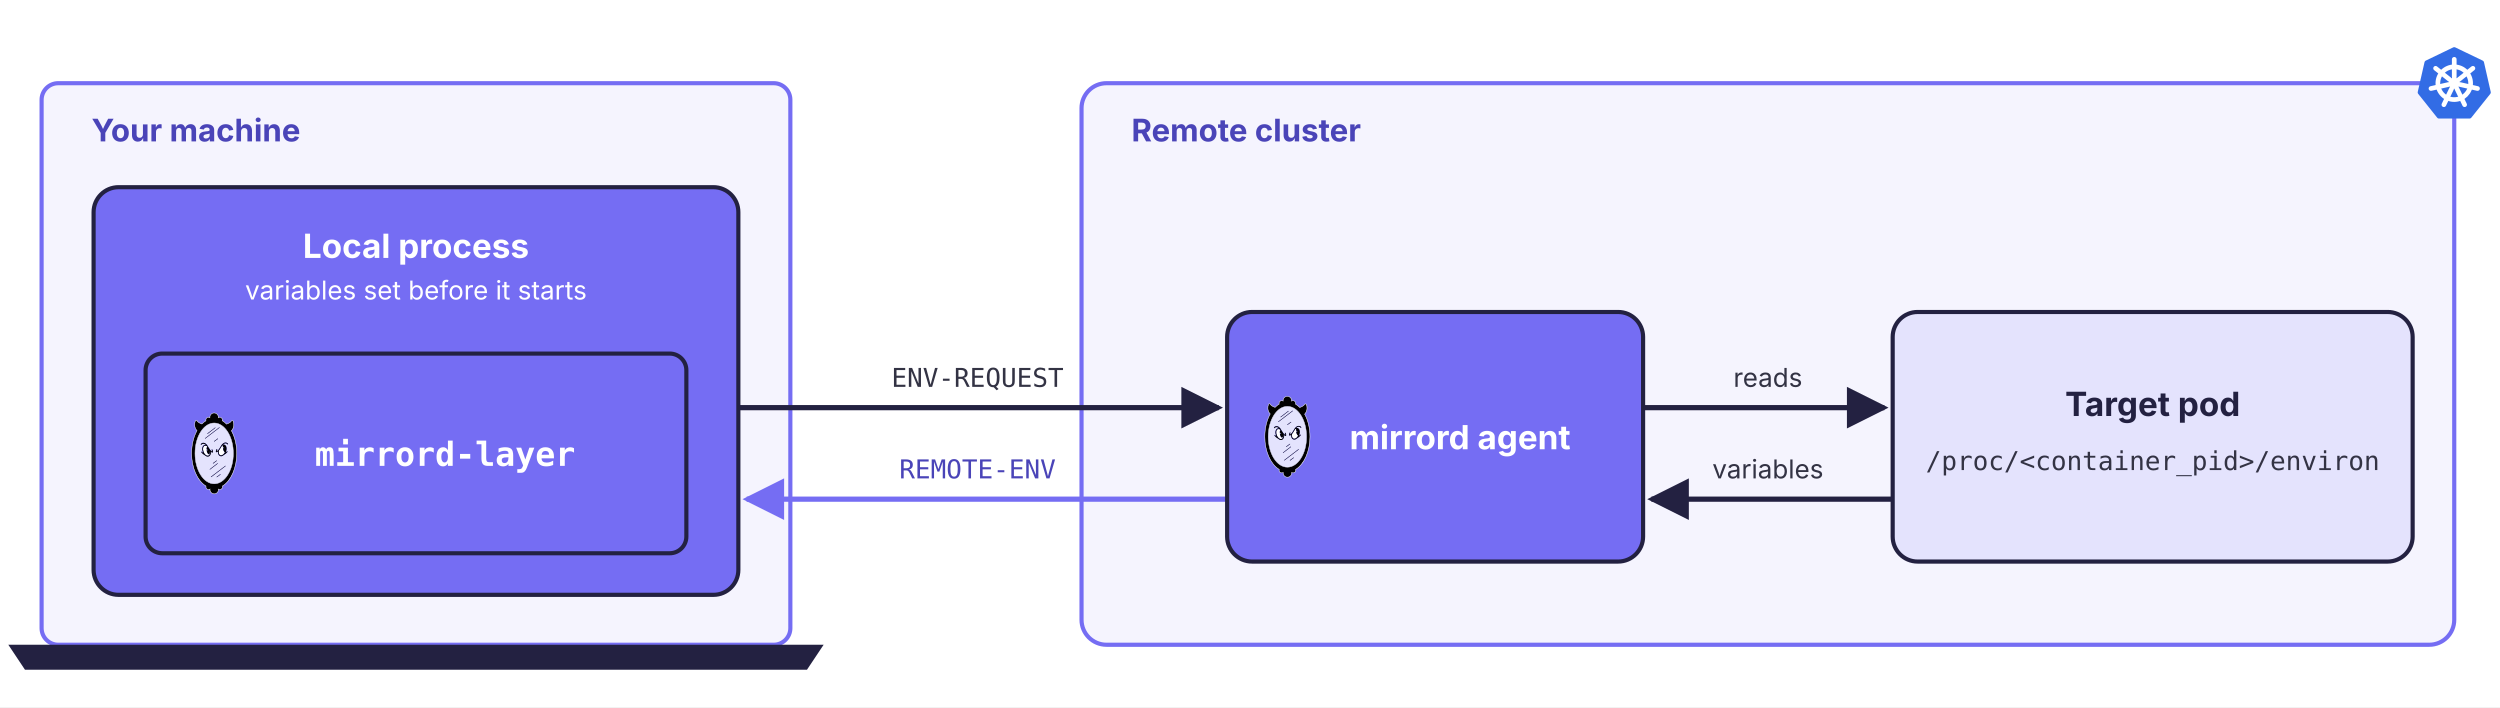
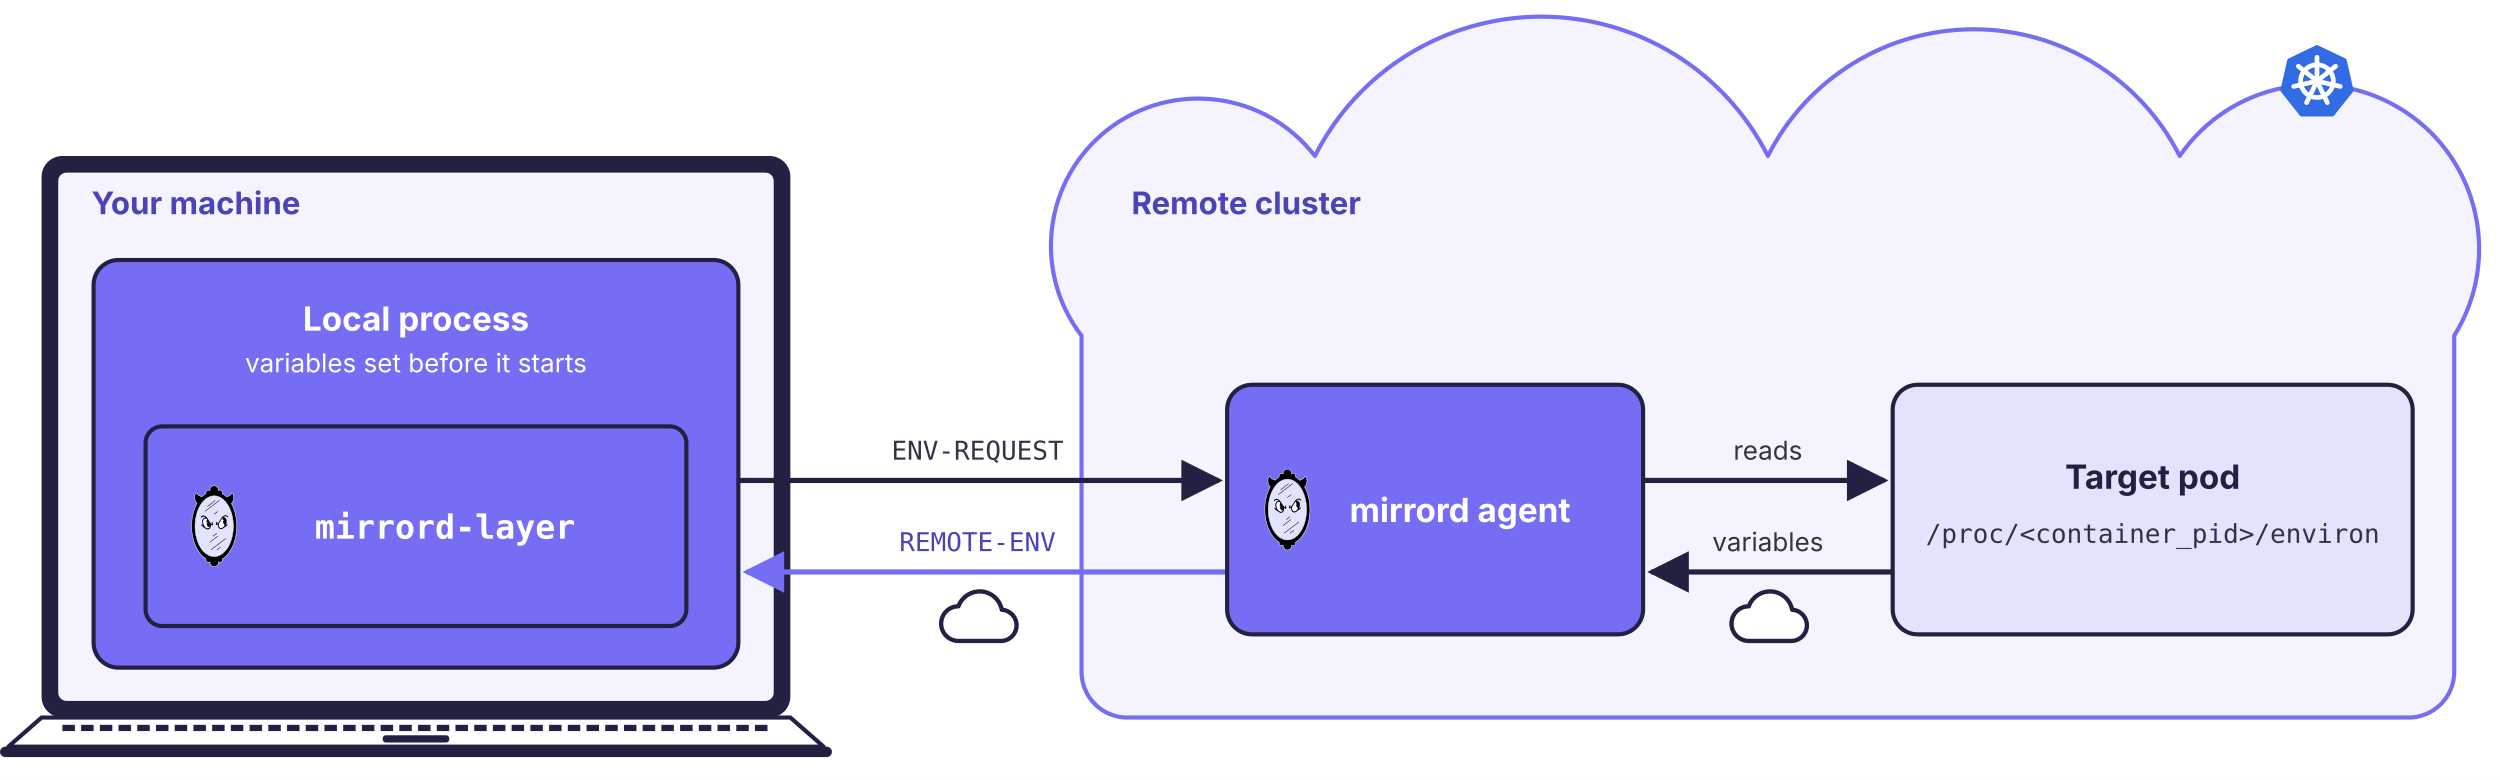
- <svg xmlns="http://www.w3.org/2000/svg" viewBox="0 0 1202 340" width="1202" height="340" font-family="Inter, Helvetica, Arial, sans-serif" role="img" aria-labelledby="t d">
+ <svg xmlns="http://www.w3.org/2000/svg" viewBox="0 -35 1202 375" width="1202" height="375" font-family="Inter, Helvetica, Arial, sans-serif" role="img" aria-labelledby="t d">
  <defs>
    <marker id="arrow" viewBox="0 0 10 10" refX="9" refY="5" markerWidth="8" markerHeight="8" orient="auto-start-reverse">
      <path d="M0 0 L10 5 L0 10 z" fill="#232141" />
    </marker>
    <marker id="arrow-purple" viewBox="0 0 10 10" refX="9" refY="5" markerWidth="8" markerHeight="8" orient="auto-start-reverse">
      <path d="M0 0 L10 5 L0 10 z" fill="#756DF3" />
    </marker>
    <symbol id="k8s" viewBox="0 0 32 32">
      <polygon points="16.00,1.60 27.73,7.25 30.62,19.94 22.51,30.11 9.49,30.11 1.38,19.94 4.27,7.25" fill="#326CE5" stroke="#326CE5" stroke-width="2" stroke-linejoin="round" />
      <g fill="none" stroke="#ffffff" stroke-width="2" stroke-linecap="round">
        <circle cx="16" cy="16" r="7" />
        <line x1="16.00" y1="13.40" x2="16.00" y2="5.80" />
        <line x1="18.03" y1="14.38" x2="23.97" y2="9.64" />
        <line x1="18.53" y1="16.58" x2="25.94" y2="18.27" />
        <line x1="17.13" y1="18.34" x2="20.43" y2="25.19" />
        <line x1="14.87" y1="18.34" x2="11.57" y2="25.19" />
        <line x1="13.47" y1="16.58" x2="6.06" y2="18.27" />
        <line x1="13.97" y1="14.38" x2="8.03" y2="9.64" />
      </g>
      <circle cx="16" cy="16" r="2.4" fill="#ffffff" />
    </symbol>
    <symbol id="mirrord" viewBox="97 61 391 696">
      <path fill="#ffffff" d="M255.6,387c4.1,19.1-0.9,36.1-12,40.5c-8.2,3.2-17.8,0-26.5-8.2c-0.3-0.6-0.9-0.9-1.5-1.2c0,0,0,0-0.3-0.3 c-5.5-5.6-10.5-13.2-14-22c-4.7-11.5-6.1-23.2-4.4-33.5c1.8-9.4,6.1-16.1,12.8-18.8c5.5-2.3,12.5-1.5,19.3,2.6 c1.5,2.3,2.6,4.4,3.8,6.2c-4.1,2.6-6.4,10.3-6.4,20.3l3.2,1.8l11.1,6.5l-12.5,1.5h-0.9c0.3,1.2,0.3,2.3,0.6,3.5 c3.2,17.9,12,31.1,19,29.7c6.4-1.2,9.6-14.4,7.6-30.2C255.3,386.4,255.6,386.7,255.6,387z" />
      <path fill="#ffffff" d="M384,398.4c-3.2,6.8-7.3,12.3-12,17c0,0,0,0-0.3,0c-0.6,0.3-0.9,0.9-1.2,1.2c-8.7,7.9-18.4,11.5-26.5,8.2 c-11.1-4.7-16-21.4-12-40.5c1.5-1.8,3.2-3.8,4.7-5.6c5-6.5,9-13.2,12.8-20l1.2-2.1c1.2-1.8,2-3.8,3.2-5.6c1.2-2.1,2.6-4.4,4.4-7 c3.5-2.1,6.7-3.2,9.9-3.8c-2,4.7-2.3,10.3-2.3,15.3l3.2,1.8l11.1,6.5l-12.5,1.5h-0.9c0.3,1.2,0.3,2.3,0.6,3.8 C370.5,384.6,377.5,397,384,398.4z" />
      <path fill="#E4E3FD" d="M405,391.7c-1.5-1.2-3.8-0.9-5,0.6c-3.2,4.1-7,7.9-11.1,11.5c1.2-2.3,2.6-5,3.5-7.6 c5.3-12.6,6.7-25.8,4.7-37.3c-2.3-12-8.2-20.6-16.9-24.1c-4.1-1.8-8.8-2.1-13.7-1.2c4.4-4.4,10.2-8.5,17.5-10 c8.2-1.5,16.6,1.5,20.4,7.3c1.2,1.5,3.2,2.1,5,0.9c1.5-1.2,2-3.2,0.9-4.7c-5.5-8.2-16.6-12.3-27.4-10c-11.1,2.1-19.3,9.7-24.2,15.6 c-2,2.3-3.8,5-5.5,7.3c-2,2.9-3.5,5.6-5,8.2c-1.2,2.1-2.3,3.8-3.2,5.6l-1.2,2.1c-3.8,6.5-7.6,13.2-12.3,19.1 c-5.8,7.6-11.7,12.9-18.4,16.7c0.6-5,2-9.7,4.4-14.1c0.9-1.8,0.3-3.8-1.5-4.7c-1.7-0.9-3.8-0.3-4.7,1.5c-2.9,5.6-4.7,11.5-5.3,17.6 c0,0.9-0.3,3.5,1.5,5.6c1.2,1.2,2.3,1.8,4.1,1.8c1.5,0,2.9-0.3,4.4-1.5c2.6-1.5,5.3-3.2,7.9-5.3c-1.7,18.5,5,34.1,17.5,39.3 c2.9,1.2,5.8,1.8,8.8,1.8c8.5,0,17.5-4.4,25.4-12c11.4-6.2,21.6-14.4,29.5-24.7C406.7,395.2,406.4,392.8,405,391.7z M292.1,149.1 c90.1,0,163.6,116.6,163.6,259.6s-73.5,259.6-163.6,259.6c-90.4,0-163.6-116.6-163.6-259.6S201.9,149.1,292.1,149.1z M389.5,517.3 c0.9-0.6,0.9-1.8,0.3-2.3c-0.6-0.9-1.8-0.9-2.3-0.3l-122.5,93.7c-0.9,0.6-0.9,1.8-0.3,2.3c0.3,0.3,0.9,0.6,1.5,0.6 c0.3,0,0.9,0,1.2-0.3L389.5,517.3z M346.9,589c0.9-0.6,0.9-1.8,0.3-2.3c-0.6-0.9-1.8-0.9-2.3-0.3l-31.2,23.2 c-0.9,0.6-0.9,1.8-0.3,2.3c0.3,0.6,0.9,0.9,1.5,0.9c0.3,0,0.6-0.3,0.9-0.3L346.9,589z M338.2,189.1c0.9-0.6,0.9-1.8,0.3-2.3 c-0.6-0.9-1.8-0.9-2.3-0.3l-122.5,93.4c-0.9,0.6-0.9,1.8-0.3,2.3c0.3,0.3,0.9,0.6,1.5,0.6c0.3,0,0.9,0,0.9-0.3L338.2,189.1z M324.4,284.5c0.9-0.6,0.9-1.8,0.3-2.3c-0.6-0.9-1.7-0.9-2.3-0.3l-31.2,22.9c-0.9,0.6-0.9,1.8-0.3,2.3c0.3,0.6,0.9,0.6,1.5,0.6 c0.3,0,0.6,0,0.9-0.3L324.4,284.5z M322.7,495.9c0.9-0.6,0.9-1.8,0.3-2.3c-0.6-0.9-1.8-0.9-2.3-0.3l-66.2,50.8 c-0.9,0.6-0.9,1.8-0.3,2.3c0.3,0.3,0.9,0.6,1.5,0.6c0.3,0,0.6,0,0.9-0.3L322.7,495.9z M314.8,472.4c0.9-0.6,0.9-1.8,0.3-2.3 c-0.6-0.9-1.8-0.9-2.3-0.3L281.6,493c-0.9,0.6-0.9,1.8-0.3,2.3c0.3,0.6,0.9,0.9,1.5,0.9c0.3,0,0.9-0.3,0.9-0.3L314.8,472.4z M302.3,190.5c0.9-0.6,0.9-1.8,0.3-2.3c-0.6-0.9-1.7-0.9-2.3-0.3L234,239c-0.9,0.6-0.9,1.8-0.3,2.3c0.3,0.3,0.9,0.6,1.5,0.6 c0.3,0,0.9,0,1.2-0.3L302.3,190.5z M280.1,399.6c1.8-2.1,1.5-4.7,1.5-5.6c-0.6-6.2-2.3-12.3-5-17.9c-0.9-1.8-2.9-2.3-4.7-1.5 c-1.8,0.9-2.3,2.9-1.5,4.7c2.3,4.4,3.8,9.4,4.4,14.1c-6.4-3.8-12.5-9.4-18.4-16.7c-4.7-6.2-8.8-12.9-12.3-19.1l-1.5-2.3 c-1.2-1.8-2-3.8-3.2-5.6c-1.5-2.3-2.9-5.3-5-8.2c0,0,0,0,0-0.3c-1.5-2.3-3.5-5-5.5-7.3c-5-5.9-13.1-13.2-24.2-15.6 c-10.8-2.1-21.9,2.1-27.4,10c-1.2,1.5-0.6,3.8,0.9,4.7c1.5,1.2,3.8,0.6,4.7-0.9c4.1-5.9,12.5-8.8,20.4-7.3 c7.3,1.5,13.1,5.9,17.5,10c-4.7-0.9-9.3-0.3-13.7,1.2c-8.8,3.5-14.6,12-16.9,24.1c-2,11.5-0.3,24.7,4.7,37.3 c1.2,2.6,2.3,5.3,3.5,7.6c-4.1-3.5-7.9-7.3-11.1-11.5c-1.2-1.5-3.5-1.8-5-0.6c-1.5,1.2-1.8,3.5-0.6,5c8.2,10,18.4,18.5,29.5,24.7 c7.9,7.6,16.9,11.7,25.7,11.7c2.9,0,6.1-0.6,8.8-1.8c12.5-5.3,19-20.6,17.5-39.3c2.6,2.1,5,3.8,7.9,5.3c1.5,0.9,2.9,1.2,4.4,1.2 C277.8,401.4,279.2,400.8,280.1,399.6z" />
      <path d="M439.4,215.2c29.5,54,45.5,122.4,45.5,193.8c0,123.6-49,234.9-122.8,279.2c0.6,2.1,1.2,4.4,1.2,6.8 c0,12.3-10.2,22.6-22.5,22.6c-4.4,0-8.8-1.2-12.3-3.5c0.3,1.2,0.3,2.6,0.3,3.8c0,20.3-16.3,36.7-36.5,36.7s-36.5-16.4-36.5-36.7 c0-1.2,0-2.6,0.3-3.8c-3.5,2.3-7.9,3.5-12.3,3.5c-12.3,0-22.5-10-22.5-22.6c0-2.3,0.3-4.7,1.2-6.8C148.6,643.6,99.3,532.3,99.3,409 c0-71.9,16.3-140.9,46.4-195.3c-1.5-0.9-2.3-2.1-3.5-3.2c-9.9-11.2-15.5-26.4-16.9-42.6c-0.6-11.5,0.9-23.2,5-33.8 c0.6-1.8,2.6-6.8,7.6-7.3c5.3-0.6,8.5,3.8,11.4,7.9c1.2,1.5,2.3,2.9,2.9,3.8c5.5,5.3,12.5,9.7,21.6,13.8c4.4,2.1,9,3.8,13.4,5.3 c11.1-11.2,22.8-20.6,35-27.9c-0.6-2.3-1.2-4.4-1.2-6.8c0-12.3,10.2-22.6,22.5-22.6c4.4,0,8.8,1.2,12.3,3.5c0-1.2-0.3-2.6-0.3-3.8 c0-20.3,16.3-36.7,36.5-36.7c20.1,0,36.5,16.4,36.5,36.7c0,1.2,0,2.6-0.3,3.8c3.5-2.3,7.9-3.5,12.3-3.5c12.5,0,22.5,10.3,22.5,22.6 c0,2.3-0.3,4.7-1.2,6.8c12.5,7.6,24.8,17.3,36.2,29.1c4.7-1.5,9-3.2,13.7-5.3c9-4.1,16-8.5,21.6-13.8c0.9-0.9,2-2.3,2.9-3.8 c2.9-4.1,6.1-8.5,11.4-7.9c5,0.6,7,5.6,7.6,7.3c4.1,10.6,5.5,22.3,4.7,33.8c-1.2,15.9-7,31.4-16.9,42.6 C442.3,212.6,441.1,214,439.4,215.2z M455.7,409c0-143.3-73.5-259.6-163.6-259.6c-90.4,0-163.6,116.6-163.6,259.6 c0,143,73.5,259.6,163.6,259.6C382.5,668.6,455.7,552,455.7,409z" />
      <path fill="#ffffff" d="M292.4,756.6c-21.2,0-38.5-17.4-38.5-38.7c0-0.1,0-0.2,0-0.3c-3,1.3-6.5,2-10,2c-13.5,0-24.5-11-24.5-24.6 c0-2.2,0.2-4.2,0.7-5.9c-36.1-22.2-66.8-60.3-88.9-110.2C109,528.5,97.3,469.7,97.3,409c0-71.5,16.3-140.6,45.8-194.7 c-0.6-0.5-1.1-1-1.5-1.5c-0.3-0.3-0.5-0.6-0.8-0.8l-0.1-0.1c-9.7-10.9-15.9-26.4-17.4-43.7c-0.6-12.5,1.1-24.4,5.1-34.7 c0.8-2.3,3.2-7.9,9.2-8.6c6.5-0.7,10.4,4.7,13.2,8.7c1.1,1.4,2.2,2.8,2.9,3.7c5.3,5,11.9,9.2,20.9,13.3c3.5,1.7,7.6,3.3,12.1,4.8 c10.7-10.7,21.9-19.6,33.2-26.5c-0.5-1.9-0.9-3.7-0.9-5.8c0-13.3,11.2-24.6,24.5-24.6c3.5,0,6.9,0.7,10,2c0-0.1,0-0.2,0-0.3 c0-21.3,17.3-38.7,38.5-38.7c21.2,0,38.5,17.4,38.5,38.7c0,0.1,0,0.2,0,0.3c3-1.3,6.5-2,10-2c13.5,0,24.5,11,24.5,24.6 c0,2.2-0.2,4.2-0.7,5.9c12.2,7.6,23.8,16.9,34.3,27.6c3.7-1.2,7.6-2.7,12.3-4.8c9-4.1,15.7-8.4,21-13.4c0.7-0.7,1.8-2,2.6-3.4 l0.1-0.1c2.8-4,6.7-9.5,13.2-8.8c6,0.7,8.5,6.3,9.3,8.7c4,10.4,5.7,22.4,4.8,34.5c-1.2,16.6-7.5,32.4-17.2,43.5c-0.4,1-1.3,2-2.4,3 c29,53.9,44.9,122.4,44.9,193.3c0,60.9-11.7,119.7-33.9,170.2c-22,49.9-52.6,87.9-88.6,110c0.5,1.9,0.8,3.8,0.8,5.8 c0,13.3-11.2,24.6-24.5,24.6c-3.5,0-6.9-0.7-10-2c0,0.1,0,0.2,0,0.3C330.8,739.2,313.6,756.6,292.4,756.6z M259.4,709.5l-1.2,5 c-0.2,0.9-0.2,2.3-0.2,3.3c0,19.1,15.5,34.7,34.5,34.7s34.5-15.6,34.5-34.7c0-1.1,0-2.4-0.2-3.3l-1.2-5l4.3,2.9 c3.1,2.1,7,3.2,11.1,3.2c11.1,0,20.5-9.4,20.5-20.6c0-2.1-0.5-4.2-1.1-6.2l-0.4-1.5l1.3-0.8c72.9-43.8,121.8-155.3,121.8-277.5 c0-70.8-16.1-139.3-45.3-192.8l-0.9-1.6l1.5-1c1.6-1.1,2.3-2.2,2.4-2.5l0.1-0.4l0.3-0.3c9.3-10.4,15.2-25.5,16.4-41.4 c0.9-11.6-0.7-22.9-4.5-32.9c-0.6-1.7-2.3-5.6-6-6.1c-3.8-0.4-6.3,2.6-9.5,7c-0.9,1.5-2.1,3-3.2,4.1c-5.7,5.4-12.7,9.9-22.2,14.2 c-5.4,2.4-9.7,4-13.9,5.4l-1.2,0.4l-0.9-0.9c-10.9-11.3-23-21-35.8-28.8l-1.5-0.9l0.7-1.6c0.7-1.6,1-3.5,1-6 c0-11.4-9.2-20.6-20.5-20.6c-4.1,0-8.1,1.1-11.1,3.2l-4.3,2.9l1.2-5c0.2-0.9,0.2-2.3,0.2-3.3c0-19.1-15.5-34.7-34.5-34.7 c-19,0-34.5,15.6-34.5,34.7c0,0.5,0.1,1.1,0.1,1.7c0.1,0.7,0.2,1.4,0.2,2.1v3.8l-3.1-2.1c-3.1-2.1-7-3.2-11.1-3.2 c-11.1,0-20.5,9.4-20.5,20.6c0,1.9,0.4,3.6,0.9,5.6l0.5,2.1l-1.3,0.8c-11.8,7.1-23.5,16.4-34.6,27.6l-0.9,0.9l-1.2-0.4 c-5.1-1.7-9.7-3.5-13.6-5.4c-9.5-4.3-16.5-8.8-22.1-14.2l-0.2-0.2l-0.1-0.2c-0.5-0.8-1.7-2.2-2.8-3.6l-0.1-0.1 c-3.1-4.4-5.7-7.5-9.5-7.1c-3.7,0.4-5.4,4.3-5.9,6c-3.8,9.8-5.5,21.2-4.9,33c1.5,16.4,7.3,31.1,16.4,41.3c0.3,0.3,0.6,0.6,0.9,0.9 c0.7,0.8,1.4,1.5,2.2,2l1.6,1l-0.9,1.7c-29.7,53.8-46.1,122.8-46.1,194.3c0,121.9,49.2,233.4,122.4,277.5l1.5,0.9l-0.7,1.6 c-0.7,1.6-1,3.5-1,6c0,11.4,9.2,20.6,20.5,20.6c4.1,0,8.1-1.1,11.1-3.2L259.4,709.5z M292.1,670.6c-91.3,0-165.6-117.3-165.6-261.6 s74.3-261.6,165.6-261.6c91.3,0,165.6,117.3,165.6,261.6S383.4,670.6,292.1,670.6z M292.1,151.4c-89.1,0-161.6,115.5-161.6,257.6 c0,68.8,16.9,133.5,47.7,182.3c30.6,48.5,71,75.2,113.9,75.2c89.1,0,161.6-115.5,161.6-257.6C453.7,267,381.2,151.4,292.1,151.4z" />
      <path d="M344.9,586.3c0.9-0.6,1.7-0.3,2.3,0.3c0.6,0.9,0.3,1.8-0.3,2.3l-31.2,23.2c-0.3,0.3-0.6,0.3-0.9,0.3 c-0.6,0-1.2-0.3-1.5-0.9c-0.6-0.9-0.3-1.8,0.3-2.3L344.9,586.3z" />
      <path d="M372,415.5c4.4-4.4,8.5-10.3,12-17c-6.4-1.8-13.4-13.8-16.3-29.7c-0.3-1.2-0.6-2.3-0.6-3.8h0.9l12.5-1.5l-11.1-6.5 l-3.2-1.8c0-5,0.3-10.6,2.3-15.3c-3.2,0.6-6.7,1.8-9.9,3.8c-1.8,2.3-3.2,5-4.4,7c-1.2,2.1-2.3,3.8-3.2,5.6l-1.2,2.1 c-3.8,6.5-7.9,13.5-12.8,20c-1.5,2.1-3.2,3.8-4.7,5.6c-4.1,19.1,0.9,35.8,12,40.5c8.2,3.2,17.8-0.3,26.5-8.2 C370.8,416.3,371.4,415.8,372,415.5z M410.5,326.8c1.2,1.5,0.9,3.8-0.9,4.7c-1.5,1.2-3.8,0.9-5-0.9c-4.1-5.9-12.5-8.8-20.4-7.3 c-7.3,1.5-13.1,5.9-17.5,10c4.7-0.9,9.3-0.3,13.7,1.2c8.8,3.5,14.9,12,16.9,24.1c2,11.5,0.3,24.7-4.7,37.3 c-1.2,2.6-2.3,5.3-3.5,7.6c4.1-3.5,7.9-7.3,11.1-11.5c1.2-1.5,3.5-1.8,5-0.6c1.5,1.2,1.7,3.5,0.6,5c-8.2,10.3-18.4,18.5-29.5,24.7 c-7.9,7.6-16.9,12-25.4,12c-3.2,0-6.1-0.6-8.8-1.8c-12.5-5.3-19-20.6-17.5-39.3c-2.6,2.1-5.3,3.8-7.9,5.3c-1.5,0.9-3.2,1.5-4.4,1.5 c-1.5,0-2.9-0.6-4.1-1.8c-1.7-2.1-1.5-4.7-1.5-5.6c0.6-6.2,2.3-12,5.3-17.6c0.9-1.8,2.9-2.3,4.7-1.5c1.8,0.9,2.3,2.9,1.5,4.7 c-2.3,4.4-3.8,9.4-4.4,14.1c6.4-3.8,12.5-9.4,18.4-16.7c4.7-6.2,8.8-12.6,12.3-19.1l1.2-2.1c1.2-2.1,2.3-3.8,3.2-5.6 c1.5-2.3,2.9-5.3,5-8.2c1.8-2.3,3.5-5,5.5-7.3c5-5.9,13.4-13.2,24.2-15.6C393.9,314.5,405,318.6,410.5,326.8z" />
      <path d="M324.4,284.5l-31.5,23.2c-0.3,0.3-0.6,0.3-0.9,0.3c-0.6,0-1.2-0.3-1.5-0.6c-0.6-0.9-0.3-1.8,0.3-2.3l31.2-23.2 c0.9-0.6,1.7-0.3,2.3,0.3C325.6,282.7,325.3,283.9,324.4,284.5z" />
      <path d="M312.8,469.5c0.9-0.6,1.8-0.3,2.3,0.3c0.6,0.9,0.3,1.8-0.3,2.3l-31.2,23.2c-0.3,0.3-0.6,0.3-0.9,0.3 c-0.6,0-1.2-0.3-1.5-0.9c-0.6-0.9-0.3-1.8,0.3-2.3L312.8,469.5z" />
      <path d="M387.5,514.7c0.9-0.6,1.8-0.3,2.3,0.3c0.6,0.9,0.3,1.8-0.3,2.3L267,611c-0.3,0.3-0.6,0.3-1.2,0.3c-0.6,0-1.2-0.3-1.5-0.6 c-0.6-0.9-0.6-1.8,0.3-2.3L387.5,514.7z" />
      <path d="M320.7,493c0.9-0.6,1.8-0.3,2.3,0.3c0.6,0.9,0.6,1.8-0.3,2.3l-66.2,51.1c-0.3,0.3-0.6,0.3-0.9,0.3c-0.6,0-1.2-0.3-1.5-0.6 c-0.6-0.9-0.6-1.8,0.3-2.3L320.7,493z" />
      <path d="M300.2,187.9c0.9-0.6,1.7-0.3,2.3,0.3c0.6,0.9,0.6,1.8-0.3,2.3l-65.9,51.1c-0.3,0.3-0.6,0.3-1.2,0.3 c-0.6,0-0.9-0.3-1.5-0.6c-0.6-0.9-0.3-1.8,0.3-2.3L300.2,187.9z" />
      <path d="M213.6,279.8l122.5-93.7c0.6-0.6,1.8-0.3,2.3,0.3c0.6,0.9,0.3,1.8-0.3,2.3l-122.5,93.7c-0.3,0.3-0.6,0.3-0.9,0.3 c-0.6,0-1.2-0.3-1.5-0.6C212.7,281.6,212.7,280.4,213.6,279.8z" />
      <path d="M243.9,427.5c11.1-4.4,16-21.4,12-40.5c-0.3-0.3-0.6-0.6-0.9-0.9c2,15.9-1.2,29.1-7.6,30.2c-7.3,1.5-15.8-12-19-29.7 c-0.3-1.2-0.3-2.3-0.6-3.5h0.9l12.5-1.5l-11.1-6.5l-3.2-1.8c0-10,2.3-17.6,6.4-20.3c-1.2-2.1-2.3-4.1-3.8-6.2 c-7-4.1-13.7-5-19.3-2.6c-6.4,2.6-11.1,9.4-12.8,18.8c-1.8,10-0.3,22,4.4,33.5c3.5,8.8,8.5,16.4,14,22c0,0,0.3,0,0.3,0.3 c0.6,0.3,1.2,0.9,1.5,1.2C225.9,427.2,235.8,430.7,243.9,427.5z M204.9,319.1c11.1,2.1,19.3,9.7,24.2,15.6c2,2.3,3.8,5,5.5,7.3 c0,0,0,0,0,0.3c2,2.9,3.5,5.6,5,8.2c1.2,1.8,2,3.5,3.2,5.6l1.5,2.3c3.8,6.5,7.6,12.9,12.3,19.1c5.8,7.3,11.7,12.9,18.4,16.7 c-0.6-5-2-9.7-4.4-14.1c-0.9-1.8-0.3-3.8,1.5-4.7c1.8-0.9,3.8-0.3,4.7,1.5c2.9,5.6,4.7,11.5,5,17.9c0,0.9,0.3,3.5-1.5,5.6 c-1.2,1.2-2.6,1.8-4.1,1.8c-1.5,0-2.9-0.6-4.4-1.2c-2.6-1.5-5.3-3.2-7.9-5.3c1.7,18.5-5,34.1-17.5,39.3c-2.9,1.2-5.8,1.8-8.8,1.8 c-8.5,0-17.5-4.4-25.7-11.7c-11.4-6.2-21.6-14.7-29.5-24.7c-1.2-1.5-0.9-3.8,0.6-5c1.5-1.2,3.8-0.9,5,0.6c3.2,4.1,7,7.9,11.1,11.5 c-1.2-2.3-2.6-5-3.5-7.6c-5-12.6-6.7-25.8-4.7-37.3c2-12,8.2-20.6,16.9-24.1c4.1-1.8,8.8-2.1,13.7-1.2c-4.4-4.4-10.2-8.8-17.5-10 c-8.2-1.5-16.6,1.5-20.4,7.3c-1.2,1.5-3.2,2.1-4.7,0.9c-1.5-1.2-2-3.2-0.9-4.7C183,320.9,194.1,317.1,204.9,319.1z" />
    </symbol>
+     <symbol id="cloud" viewBox="0 0 48 32">
+       <path d="M13 30 H37 A9 9 0 0 0 38 12 A13 13 0 0 0 13 10 A10 10 0 0 0 13 30 Z" fill="#ffffff" stroke="#232141" stroke-width="2.5" stroke-linejoin="round" />
+     </symbol>
  </defs>
-   <rect x="0" y="0" width="1202" height="340" fill="#ffffff" />
-   <rect x="20" y="40" width="360" height="270" rx="8" fill="#F5F4FE" stroke="#756DF3" stroke-width="2" />
-   <path d="M4 310 h392 l-8 12 h-376 z" fill="#232141" />
+   <rect x="0" y="-35" width="1202" height="375" fill="#ffffff" />
+   <rect x="20" y="40" width="360" height="270" rx="10" fill="#232141" />
+   <rect x="28" y="48" width="344" height="254" rx="4" fill="#F5F4FE" />
+   <path d="M20 310 H380 L396 324 H4 Z" fill="#ffffff" stroke="#232141" stroke-width="2" stroke-linejoin="round" />
+   <line x1="30" y1="315" x2="370" y2="315" stroke="#232141" stroke-width="3" stroke-dasharray="6 3" />
+   <rect x="184" y="318.5" width="32" height="3.5" rx="1.5" fill="#232141" />
+   <rect x="0" y="324" width="400" height="5" rx="2.5" fill="#232141" />
  <text x="44" y="68" font-size="15" font-weight="700" fill="#4a44b8">Your machine</text>
-   <rect x="520" y="40" width="660" height="270" rx="12" fill="#F5F4FE" stroke="#756DF3" stroke-width="2" />
+   <path d="M542.0 310.0 A22 22 0 0 1 520.0 288.0 L520.0 126.4 A70.8 70.8 0 0 1 632.2 40.0 A122.0 122.0 0 0 1 850.0 40.0 A110.9 110.9 0 0 1 1048.0 40.0 A78.9 78.9 0 0 1 1180.0 126.4 L1180.0 288.0 A22 22 0 0 1 1158.0 310.0 Z" fill="#F5F4FE" stroke="#756DF3" stroke-width="2" stroke-linejoin="round" />
  <text x="544" y="68" font-size="15" font-weight="700" fill="#4a44b8">Remote cluster</text>
  <rect x="45" y="90" width="310" height="196" rx="12" fill="#756DF3" stroke="#232141" stroke-width="2" />
  <text x="200" y="124" font-size="16" font-weight="700" fill="#ffffff" text-anchor="middle">Local process</text>
  <text x="200" y="144" font-size="12.5" fill="#ffffff" text-anchor="middle">variables set before it starts</text>
  <rect x="70" y="170" width="260" height="96" rx="8" fill="#756DF3" stroke="#232141" stroke-width="2" />
  <use href="#mirrord" x="92" y="198" width="22" height="40" />
  <text x="214" y="224" font-size="16" font-weight="700" font-family="Menlo, Consolas, monospace" fill="#ffffff" text-anchor="middle">mirrord-layer</text>
  <line x1="355" y1="196" x2="586" y2="196" stroke="#232141" stroke-width="2.5" marker-end="url(#arrow)" />
  <text x="470" y="186" font-size="12.5" font-family="Menlo, Consolas, monospace" fill="#333344" text-anchor="middle">ENV-REQUEST</text>
  <line x1="590" y1="240" x2="359" y2="240" stroke="#756DF3" stroke-width="2.5" marker-end="url(#arrow-purple)" />
  <text x="470" y="230" font-size="12.5" font-family="Menlo, Consolas, monospace" fill="#4a44b8" text-anchor="middle">REMOTE-ENV</text>
+   <use href="#cloud" x="450" y="248" width="40" height="27" />
  <rect x="590" y="150" width="200" height="120" rx="12" fill="#756DF3" stroke="#232141" stroke-width="2" />
  <use href="#mirrord" x="608" y="190" width="22" height="40" />
  <text x="702" y="216" font-size="16" font-weight="700" fill="#ffffff" text-anchor="middle">mirrord agent</text>
  <line x1="790" y1="196" x2="906" y2="196" stroke="#232141" stroke-width="2.5" marker-end="url(#arrow)" />
  <text x="850" y="186" font-size="12.5" fill="#333344" text-anchor="middle">reads</text>
  <line x1="910" y1="240" x2="794" y2="240" stroke="#232141" stroke-width="2.5" marker-end="url(#arrow)" />
  <text x="850" y="230" font-size="12.5" fill="#333344" text-anchor="middle">variables</text>
+   <use href="#cloud" x="830" y="248" width="40" height="27" />
  <rect x="910" y="150" width="250" height="120" rx="12" fill="#E4E3FD" stroke="#232141" stroke-width="2" />
  <text x="1035" y="200" font-size="16" font-weight="700" fill="#232141" text-anchor="middle">Target pod</text>
  <text x="1035" y="226" font-size="12.5" font-family="Menlo, Consolas, monospace" fill="#333344" text-anchor="middle">/proc/&lt;container_pid&gt;/environ</text>
-   <use href="#k8s" x="1162" y="22" width="36" height="36" />
+   <use href="#k8s" x="1096" y="-14" width="36" height="36" />
</svg>
